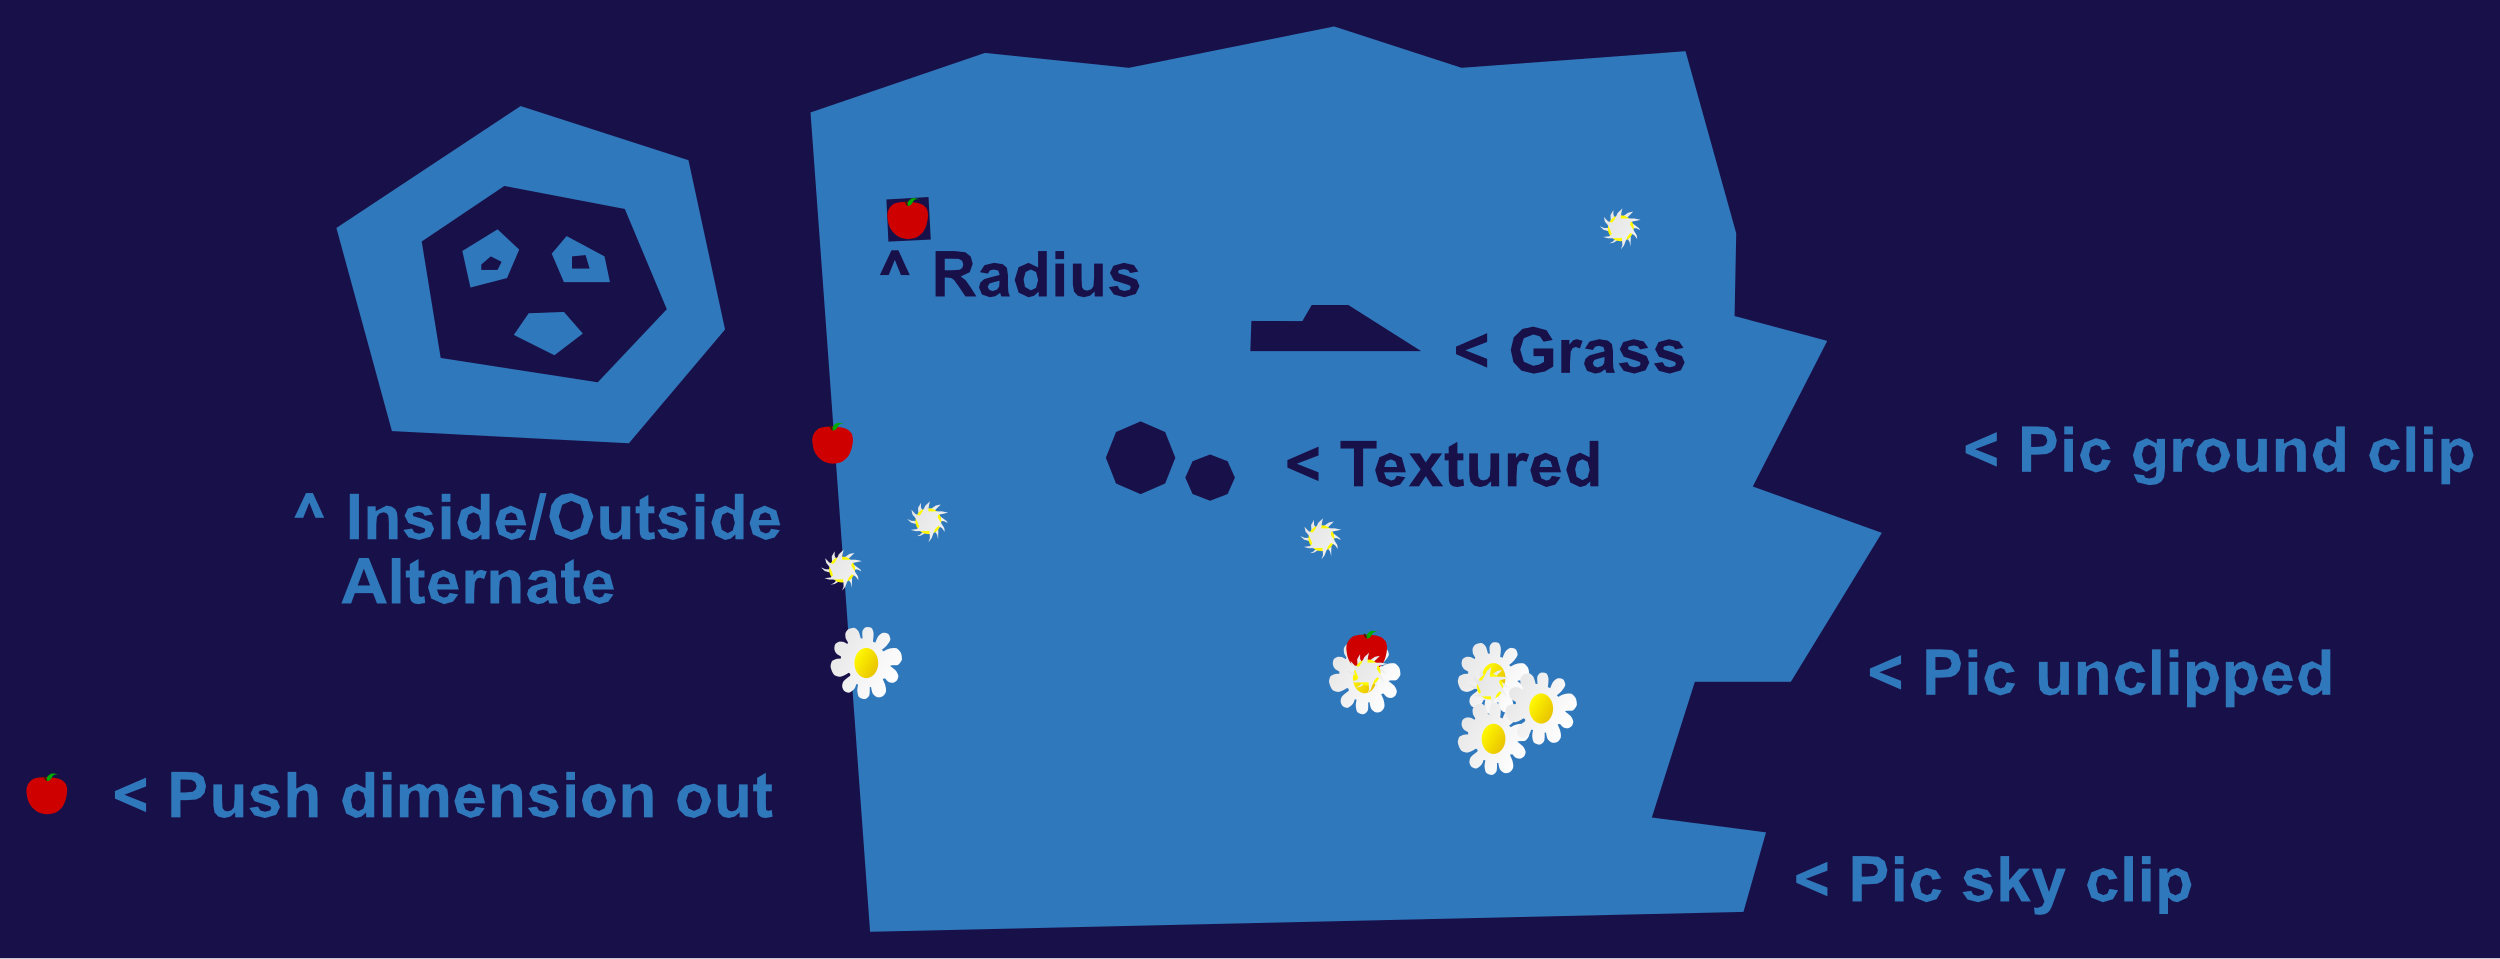
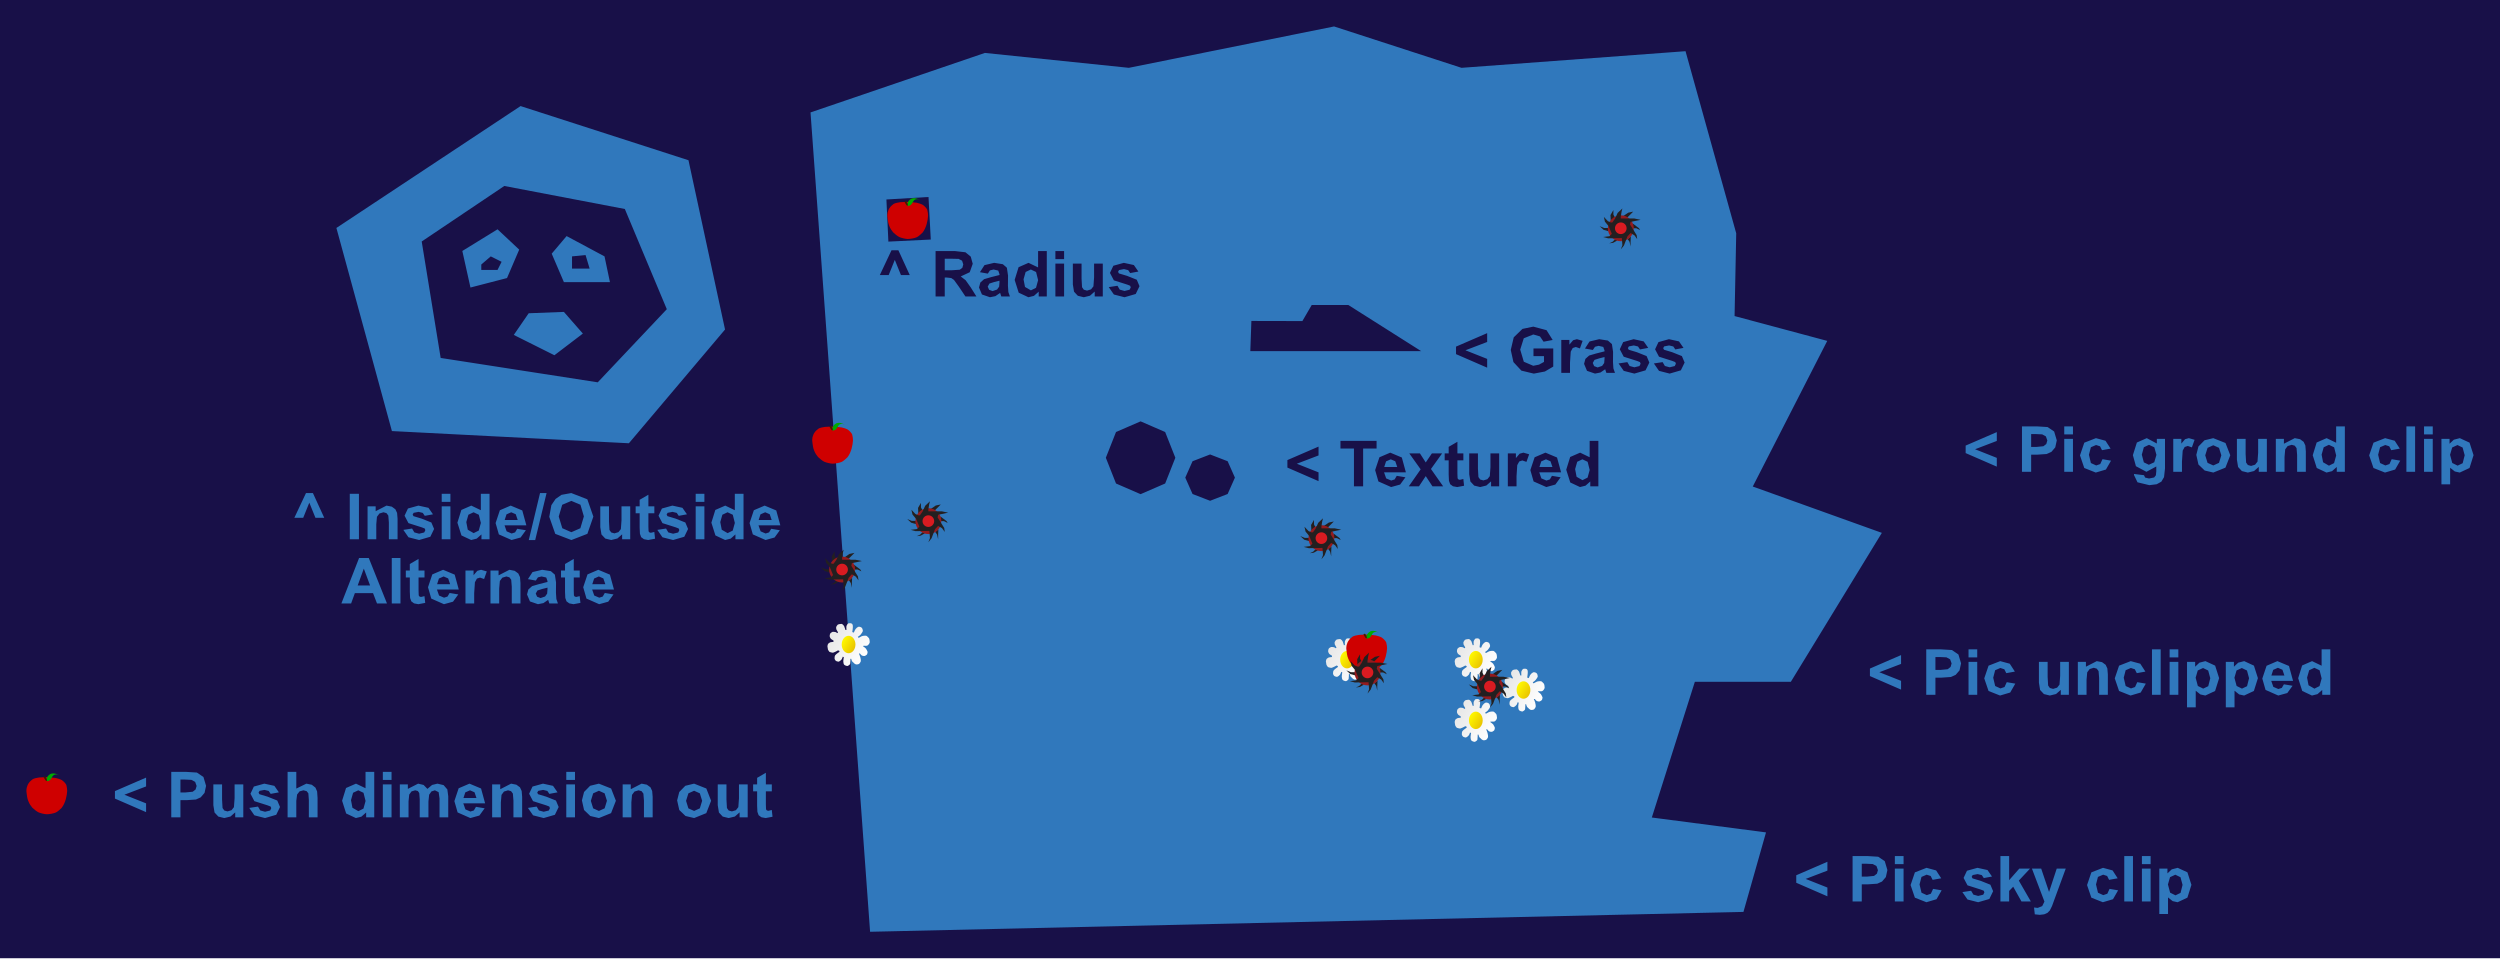
<svg xmlns="http://www.w3.org/2000/svg" xmlns:xlink="http://www.w3.org/1999/xlink" viewBox="0 0 945.219 362.292">
  <defs>
    <g id="killer">
      <style type="text/css">
        	.st0{fill:#231F20;}
        	.st1{fill:#941A1D;}
        	.st2{fill:#D91B21;}
        </style>
      <polygon id="polygon3339" class="st0" points="12.7,1.2 10.8,1.6 8.9,2.9 10.4,3.5 " />
      <polygon id="polygon3341" class="st0" points="15.3,8.2 13.9,7.5 12.7,7.5 12.5,5.7 14.9,7.5 " />
      <polygon id="polygon3343" class="st0" points="11.7,14.4 11.3,12.6 10.6,11.6 11.8,10.6 11.7,12.7 " />
      <polygon id="polygon3345" class="st0" points="3.6,13.2 4.9,12.6 5.8,11.7 6.7,12.1 5.1,13 " />
      <polygon id="polygon3347" class="st0" points="1.7,7.4 0,6.7 1.5,8.1 3.3,8.6 3.3,7.4 " />
      <polygon id="polygon3349" class="st0" points="5.2,0.6 5.2,2.3 5.8,3.5 4.2,4.6 4.1,2.5 " />
      <circle id="circle3351" class="st1" cx="8" cy="7.5" r="4.9" />
      <polygon id="polygon3353" class="st0" points="14.2,11.6 13.2,10.2 11.7,9.3 10.5,10.6 9.2,14 8,15.5 8.6,13.9 8.4,11.2 3.2,11.3          1.3,10.8 3.7,10.5 4.6,9.6 3.4,6.7 2,5 1.6,3.2 3.1,4.8 4.2,5.3 4.8,5.3 5.8,3.9 6.8,1.7 8.6,0 8.3,1.2 8,3.1 8,3.8 13.1,3.8          15.5,4.3 11.7,5.1 11.5,6.1 14,10.1 " />
      <circle id="circle3355" class="st2" cx="8" cy="7.5" r="2.2" />
    </g>
    <g id="apple">
      <style type="text/css">
        	.main{fill:#CF0000;}
        	.leaf{fill:#00AA00;}
        	.stem{fill:#3F1D00;}
        </style>
      <path class="main" d="M15.4,6.6c0-0.5-0.1-1.5-0.3-2.2c-0.2-0.6-1.1-1.5-1.7-1.9c-0.5-0.3-1.7-0.7-2.3-0.8C10.2,1.6,8.8,1.4,8,1.4             c-0.7,0-2.5,0-3.2,0.1c-0.6,0.1-2,0.3-2.5,0.7c-0.4,0.3-1.2,1-1.4,1.4C0.6,3.9,0.2,4.9,0.1,5.4c-0.2,1.1-0.1,1.7,0,2.3             c0.1,0.7,0.2,1.8,0.6,2.7c0.4,1.1,1,1.9,1.5,2.5c0.5,0.5,1.7,1.5,2.4,1.8c0.7,0.3,2.3,0.7,3.1,0.7c0.9,0,2.7-0.3,3.5-0.7             c0.6-0.3,1.6-1.2,2.1-1.7C14.8,11.1,15.3,8.3,15.4,6.6z" />
      <path class="leaf" d="M12.3,0.7c-0.2-0.1-0.8-0.5-1.5-0.3c-0.1,0-0.3,0.1-0.5,0.2C9.9,0.9,9.8,1.1,9.5,1.7C9.2,2.1,9.1,2.3,8.9,2.5             C8.5,2.8,7.8,3,7.6,2.8C7.3,2.5,7.7,1.6,8,1.1c0.2-0.3,0.6-0.7,1.2-1C10.7-0.4,12.2,0.6,12.3,0.7z" />
      <path class="stem" d="M7.4,2.8C7.1,2.5,6.5,1.4,6.5,1.4c0-0.1,0-0.2,0.1-0.2l0.2-0.1c0.2-0.1,0.4,0,0.4,0.1c0,0,0.6,1,0.6,1.4             c0,0-0.1,0.1-0.2,0.2C7.6,2.8,7.4,2.8,7.4,2.8z" />
    </g>
    <g id="flower">
      <style type="text/css">
-     	.st0{fill:url(#XMLID_8_);}
-     	.st1{fill:url(#XMLID_9_);}
-     	.st2{display:none;}
+     	.petals{fill:url(#gradientpetals);}
+     	.middle{fill:url(#gradientmiddle);}
    </style>
-       <linearGradient id="XMLID_8_" gradientUnits="userSpaceOnUse" x1="26.396" y1="21.563" x2="3.022" y2="8.068">
+       <linearGradient id="gradientpetals" gradientUnits="userSpaceOnUse" x1="14.81" y1="11.872" x2="1.102" y2="3.958">
        <stop offset="0" style="stop-color:#FFFFFF" />
        <stop offset="1" style="stop-color:#E7E7E7" />
      </linearGradient>
-       <path id="XMLID_5_" class="st0" d="M17.2,6.9l0.9,0.4c0,0,0.7-1.9,1.1-2.4c0.3-0.4,1.2-1.2,1.7-1.3C21.5,3.4,22.6,3.7,23,4   c0.4,0.3,0.8,1.5,0.8,2c0,0.7-1,1.9-1.4,2.4c-0.4,0.5-1.8,1.6-1.8,1.6l0.6,0.6c0,0,1.3-0.8,1.8-0.9c0.7-0.3,2.3-0.5,3.1-0.3   c0.5,0.2,1.3,1.1,1.6,1.6c0.3,0.5,0.5,1.9,0.5,2.5c-0.1,0.7-0.9,1.8-1.5,2.2c-0.6,0.3-1.9,0-2.6,0.2c-0.1,0-0.4,0.2-0.4,0.2   s1.6,1.2,2.1,1.7c0.4,0.4,0.9,1.5,1,2c0.1,0.4-0.2,1.2-0.4,1.6c-0.2,0.4-0.9,0.8-1.3,1c-0.5,0.2-1.5,0-1.9-0.2   c-0.5-0.2-1.4-1.4-1.4-1.4L20.9,21c0,0,0.7,1.6,0.9,2.1c0.2,0.7,0.5,2,0.3,2.8c-0.1,0.5-0.7,1.3-1.1,1.6c-0.5,0.4-1.6,0.6-2.2,0.4   c-0.5-0.1-1.4-0.9-1.7-1.4c-0.3-0.5-0.6-2.4-0.6-2.4H16c0,0,0.1,2.5-0.2,3.2c-0.2,0.5-1,1.2-1.5,1.3c-0.6,0.2-1.9-0.3-2.3-0.7   c-0.5-0.4-0.6-1.7-0.7-2.3c-0.1-0.6,0.3-2.5,0.3-2.5L10.9,23c0,0-0.3,1.2-0.7,1.7c-0.4,0.5-1.4,1.4-2,1.5c-0.5,0.1-1.5-0.3-1.9-0.7   c-0.3-0.3-0.6-1-0.7-1.4c-0.1-0.6,0.1-1.7,0.5-2.2c0.4-0.6,2.5-2.1,2.5-2.1s0.1-0.5,0-0.7C8.5,18.9,8,18.7,8,18.7s-1,0.7-1.5,0.9   c-0.4,0.2-1.4,0.6-1.8,0.6c-0.5,0-1.6-0.3-2-0.6c-0.4-0.3-0.8-1-1-1.5c-0.2-0.5-0.6-1.6-0.5-2.2c0.1-0.4,0.3-1.5,0.7-1.8   C2.2,14,3,13.5,3.6,13.4c0.2,0,1.5-0.1,1.5-0.1l0-0.8c0,0-1-0.6-1.4-0.8c-0.4-0.3-0.9-1.1-1-1.6C2.5,9.4,2.7,8.2,3,7.8   c0.3-0.4,1.4-0.9,1.5-0.9c0.1,0,1.4,0,1.8,0.2c0.3,0.1,1.2,0.7,1.2,0.7l0.3-0.5c0,0-0.7-1.2-0.9-1.6C6.8,5.2,6.7,4.2,6.8,3.8   c0.1-0.5,0.6-1.2,1-1.5c0.4-0.3,1.9-0.7,2.4-0.6c0.5,0.1,1.3,0.9,1.6,1.4c0.3,0.6,0.8,2.6,0.8,2.6l0.7,0c0,0-0.2-1.9-0.1-2.6   c0.1-0.5,0.7-1.4,1.2-1.6c0.5-0.2,1.8-0.1,2.2,0.2c0.4,0.3,0.6,0.9,0.7,1.3C17.7,3.9,17.2,6.9,17.2,6.9z" />
-       <g id="Layer_3">
- 	</g>
-       <linearGradient id="XMLID_9_" gradientUnits="userSpaceOnUse" x1="18.889" y1="17.46" x2="10.597" y2="12.672">
+       <path id="petals" class="petals" d="M9.4,3.3L10,3.5c0,0,0.4-1.1,0.7-1.4c0.2-0.3,0.7-0.7,1-0.8c0.3-0.1,1,0.1,1.2,0.3   c0.3,0.2,0.5,0.9,0.5,1.2c0,0.4-0.6,1.1-0.8,1.4c-0.2,0.3-1.1,0.9-1.1,0.9l0.3,0.4c0,0,0.8-0.4,1.1-0.6c0.4-0.2,1.4-0.3,1.8-0.2   c0.3,0.1,0.8,0.7,1,0.9c0.2,0.3,0.3,1.1,0.3,1.5c0,0.4-0.5,1.1-0.9,1.3c-0.3,0.2-1.1,0-1.5,0.1c-0.1,0-0.2,0.1-0.2,0.1s1,0.7,1.2,1   c0.2,0.3,0.5,0.9,0.6,1.2c0,0.2-0.1,0.7-0.2,0.9c-0.1,0.2-0.6,0.5-0.8,0.6c-0.3,0.1-0.9,0-1.1-0.1c-0.3-0.1-0.8-0.8-0.8-0.8l-0.4,0   c0,0,0.4,0.9,0.5,1.3c0.1,0.4,0.3,1.2,0.2,1.7c-0.1,0.3-0.4,0.7-0.6,0.9c-0.3,0.2-0.9,0.3-1.3,0.2c-0.3-0.1-0.8-0.5-1-0.8   C9.2,14.5,9,13.4,9,13.4H8.7c0,0,0,1.5-0.1,1.9C8.5,15.6,8,16,7.7,16.1c-0.3,0.1-1.1-0.2-1.3-0.4c-0.3-0.2-0.4-1-0.4-1.4   c0-0.4,0.2-1.5,0.2-1.5l-0.4-0.2c0,0-0.2,0.7-0.4,1c-0.2,0.3-0.8,0.8-1.2,0.9c-0.3,0-0.9-0.2-1.1-0.4c-0.2-0.2-0.4-0.6-0.4-0.8   c0-0.3,0-1,0.3-1.3c0.3-0.4,1.5-1.2,1.5-1.2s0.1-0.3,0-0.4C4.3,10.3,4,10.2,4,10.2s-0.6,0.4-0.9,0.5c-0.3,0.1-0.8,0.4-1.1,0.4   c-0.3,0-0.9-0.2-1.2-0.3c-0.2-0.2-0.5-0.6-0.6-0.9C0.2,9.6,0,9,0,8.6c0-0.2,0.2-0.9,0.4-1c0.2-0.2,0.7-0.5,1-0.5   C1.6,7.1,2.3,7,2.3,7l0-0.5c0,0-0.6-0.4-0.8-0.5C1.2,5.8,1,5.4,0.9,5.1c-0.1-0.3,0-1,0.2-1.3C1.3,3.5,2,3.2,2,3.2s0.8,0,1.1,0.1   c0.2,0.1,0.7,0.4,0.7,0.4l0.2-0.3c0,0-0.4-0.7-0.5-0.9C3.3,2.3,3.3,1.7,3.3,1.4c0.1-0.3,0.4-0.7,0.6-0.9C4.2,0.3,5,0.2,5.4,0.2   C5.7,0.3,6.1,0.7,6.3,1c0.2,0.4,0.5,1.5,0.5,1.5l0.4,0c0,0-0.1-1.1,0-1.5c0.1-0.3,0.4-0.8,0.7-1c0.3-0.1,1-0.1,1.3,0.1   c0.2,0.1,0.4,0.5,0.4,0.8C9.7,1.5,9.4,3.3,9.4,3.3z" />
+       <linearGradient id="gradientmiddle" gradientUnits="userSpaceOnUse" x1="10.408" y1="9.466" x2="5.545" y2="6.658">
        <stop offset="0" style="stop-color:#E9C300" />
        <stop offset="1" style="stop-color:#FFF900" />
      </linearGradient>
-       <ellipse id="XMLID_1_" class="st1" cx="14.7" cy="15" rx="4.5" ry="5.7" />
+       <ellipse id="middle" class="middle" cx="8" cy="8" rx="2.6" ry="3.3" />
    </g>
  </defs>
  <rect width="100%" height="100%" style="fill: #181048;" />
  <path fill-rule="evenodd" fill="#3078bc" d="M659.175 344.784 L328.97 352.292 L306.444 42.509 L372.371 20.011 L426.808 25.643 L504.396 10 L552.576 25.643 L637.275 19.357 L656.444 88.214 L655.819 119.499 L690.858 128.885 L662.701 183.948 L711.507 201.468 L677.093 257.782 L640.801 257.782 L624.533 309.09 L667.707 314.721 M464.159 174.388 L457.523 171.822 L450.886 174.388 L448.137 180.582 L450.886 186.776 L457.523 189.342 L464.159 186.776 L466.908 180.582 M440.534 163.34 L431.243 159.308 L421.951 163.34 L418.103 173.073 L421.951 182.807 L431.243 186.839 L440.534 182.807 L444.383 173.073 M260.27 299.954 L259.391 302.79 L260.27 305.626 L262.438 306.61 L264.6 305.626 L265.473 302.766 L264.6 299.954 L262.438 298.97 M224.27 299.954 L223.391 302.79 L224.27 305.626 L226.438 306.61 L228.6 305.626 L229.473 302.766 L228.6 299.954 L226.438 298.97 M175.918 299.591 L175.226 301.723 L180.148 301.723 L179.41 299.55 L177.699 298.805 M133.498 299.737 L132.707 302.52 L133.257 305.403 L135.484 306.692 L137.418 305.725 L138.214 302.837 L137.441 299.749 L135.46 298.805 M274.664 296.567 L274.664 302.286 L274.846 305.503 L275.508 306.44 L276.727 306.786 L278.238 306.323 L279.153 305.175 L279.399 301.817 L279.399 296.567 L282.692 296.567 L282.692 309.013 L279.633 309.013 L279.633 307.149 L277.846 308.72 L275.508 309.294 L273.258 308.743 L271.817 307.196 L271.371 304.442 L271.371 296.567 M217.399 296.567 L217.399 309.013 L214.106 309.013 L214.106 296.567 M148.039 296.567 L148.039 309.013 L144.746 309.013 L144.746 296.567 M83.96 296.567 L83.96 302.286 L84.142 305.503 L84.804 306.44 L86.023 306.786 L87.534 306.323 L88.449 305.175 L88.695 301.817 L88.695 296.567 L91.988 296.567 L91.988 309.013 L88.929 309.013 L88.929 307.149 L87.142 308.72 L84.804 309.294 L82.554 308.743 L81.113 307.196 L80.667 304.442 L80.667 296.567 M267.055 298.12 L268.86 302.755 L267.037 307.436 L262.449 309.294 L259.186 308.52 L256.824 306.253 L256.016 302.614 L256.824 299.438 L259.115 297.095 L262.426 296.286 M244.57 296.679 L245.936 297.68 L246.58 299.063 L246.762 301.278 L246.762 309.013 L243.469 309.013 L243.469 302.661 L243.258 300.054 L242.572 299.134 L241.43 298.805 L239.895 299.274 L238.963 300.516 L238.711 303.376 L238.711 309.013 L235.418 309.013 L235.418 296.567 L238.477 296.567 L238.477 298.395 L242.578 296.286 M231.055 298.12 L232.86 302.755 L231.037 307.436 L226.449 309.294 L223.186 308.52 L220.824 306.253 L220.016 302.614 L220.824 299.438 L223.115 297.095 L226.426 296.286 M209.094 297.118 L210.805 299.579 L207.699 300.153 L206.943 299.04 L205.355 298.653 L203.492 299.016 L203.117 299.684 L203.445 300.282 L206.521 301.208 L210.195 302.673 L211.226 305.122 L209.797 308.063 L205.566 309.294 L201.541 308.263 L199.601 305.462 L202.906 304.958 L203.762 306.417 L205.566 306.915 L207.488 306.446 L207.922 305.567 L207.687 304.946 L206.586 304.513 L201.535 302.907 L200.058 300.106 L201.336 297.388 L205.297 296.286 M195.227 296.679 L196.592 297.68 L197.236 299.063 L197.418 301.278 L197.418 309.013 L194.125 309.013 L194.125 302.661 L193.914 300.054 L193.228 299.134 L192.086 298.805 L190.551 299.274 L189.619 300.516 L189.367 303.376 L189.367 309.013 L186.074 309.013 L186.074 296.567 L189.133 296.567 L189.133 298.395 L193.234 296.286 M181.883 298.12 L183.418 303.739 L175.168 303.739 L175.965 306.018 L177.863 306.833 L179.164 306.411 L179.961 305.052 L183.242 305.602 L181.244 308.35 L177.828 309.294 L173.023 307.173 L171.793 302.884 L173.41 298.038 L177.5 296.286 M160.16 296.778 L161.601 298.266 L163.371 296.778 L165.398 296.286 L167.718 296.843 L169.136 298.477 L169.476 301.055 L169.476 309.013 L166.183 309.013 L166.183 301.899 L165.843 299.509 L164.437 298.805 L163.136 299.227 L162.257 300.464 L161.988 303.036 L161.988 309.013 L158.695 309.013 L158.695 302.192 L158.519 299.848 L157.974 299.063 L156.972 298.805 L155.601 299.216 L154.728 300.399 L154.464 302.966 L154.464 309.013 L151.171 309.013 L151.171 296.567 L154.207 296.567 L154.207 298.266 L158.086 296.286 M103.734 297.118 L105.445 299.579 L102.339 300.153 L101.583 299.04 L99.995 298.653 L98.132 299.016 L97.757 299.684 L98.085 300.282 L101.161 301.208 L104.835 302.673 L105.866 305.122 L104.437 308.063 L100.206 309.294 L96.181 308.263 L94.241 305.462 L97.546 304.958 L98.402 306.417 L100.206 306.915 L102.128 306.446 L102.562 305.567 L102.327 304.946 L101.226 304.513 L96.175 302.907 L94.698 300.106 L95.976 297.388 L99.937 296.286 M68.222 299.614 L70.12 299.614 L72.862 299.345 L73.946 298.501 L74.339 297.165 L73.788 295.618 L72.394 294.856 L69.898 294.739 L68.222 294.739 M55.234 297.341 L47.019 300.481 L55.234 303.739 L55.234 307.055 L43.456 301.934 L43.456 299.098 L55.234 294.001 M289.563 296.567 L291.813 296.567 L291.813 299.192 L289.563 299.192 L289.563 304.208 L289.627 305.983 L289.92 306.399 L290.477 306.563 L291.801 306.247 L292.082 308.802 L289.481 309.294 L287.875 308.995 L286.826 308.221 L286.363 306.938 L286.258 304.618 L286.258 299.192 L284.746 299.192 L284.746 296.567 L286.258 296.567 L286.258 294.095 L289.563 292.173 M217.399 291.833 L217.399 294.88 L214.106 294.88 L214.106 291.833 M148.039 291.833 L148.039 294.88 L144.746 294.88 L144.746 291.833 M141.496 291.833 L141.496 309.013 L138.437 309.013 L138.437 307.184 L136.638 308.772 L134.546 309.294 L130.873 307.565 L129.343 302.743 L130.832 297.932 L134.593 296.286 L138.203 298.02 L138.203 291.833 M112.027 291.833 L112.027 298.149 L115.835 296.286 L117.886 296.708 L119.263 297.786 L119.896 299.239 L120.066 301.712 L120.066 309.013 L116.773 309.013 L116.773 302.438 L116.585 299.954 L115.923 299.116 L114.734 298.805 L113.269 299.204 L112.326 300.405 L112.027 302.778 L112.027 309.013 L108.734 309.013 L108.734 291.833 M70.319 291.833 L74.444 292.091 L76.917 293.772 L77.913 297.118 L77.339 299.778 L75.88 301.471 L74.081 302.286 L70.483 302.532 L68.222 302.532 L68.222 309.013 L64.753 309.013 L64.753 291.833 M204.994 222.683 L203.201 223.257 L202.556 224.417 L203.072 225.613 L204.384 226.117 L206.083 225.531 L206.869 224.441 L206.998 222.835 L206.998 222.179 M224.63 218.734 L223.939 220.867 L228.861 220.867 L228.123 218.693 L226.412 217.949 M165.95 218.734 L165.259 220.867 L170.181 220.867 L169.443 218.693 L167.732 217.949 M230.595 217.263 L232.13 222.882 L223.88 222.882 L224.677 225.162 L226.576 225.976 L227.877 225.554 L228.673 224.195 L231.955 224.746 L229.957 227.494 L226.541 228.437 L221.736 226.316 L220.505 222.027 L222.123 217.181 L226.212 215.429 M208.275 215.951 L209.792 217.275 L210.232 220.222 L210.197 224.066 L210.355 226.486 L210.947 228.156 L207.689 228.156 L207.373 227.183 L207.255 226.796 L205.451 228.027 L203.4 228.437 L200.371 227.394 L199.263 224.757 L199.767 222.876 L201.179 221.611 L203.798 220.843 L206.998 220.035 L206.998 219.706 L206.529 218.353 L204.759 217.949 L203.388 218.294 L202.591 219.507 L199.603 218.968 L201.337 216.296 L204.994 215.429 M194.595 215.822 L195.961 216.824 L196.605 218.206 L196.787 220.421 L196.787 228.156 L193.494 228.156 L193.494 221.804 L193.283 219.197 L192.597 218.277 L191.455 217.949 L189.919 218.417 L188.988 219.66 L188.736 222.519 L188.736 228.156 L185.443 228.156 L185.443 215.71 L188.502 215.71 L188.502 217.538 L192.603 215.429 M184.052 216.05 L183.033 218.921 L181.486 218.382 L180.314 218.763 L179.558 220.14 L179.283 224.312 L179.283 228.156 L175.99 228.156 L175.99 215.71 L179.048 215.71 L179.048 217.48 L180.46 215.828 L181.884 215.429 M171.915 217.263 L173.45 222.882 L165.2 222.882 L165.997 225.162 L167.896 225.976 L169.197 225.554 L169.993 224.195 L173.275 224.746 L171.277 227.494 L167.861 228.437 L163.056 226.316 L161.825 222.027 L163.443 217.181 L167.532 215.429 M135.236 221.359 L139.923 221.359 L137.556 214.984 M216.931 215.71 L219.181 215.71 L219.181 218.335 L216.931 218.335 L216.931 223.351 L216.996 225.126 L217.289 225.542 L217.845 225.706 L219.17 225.39 L219.451 227.945 L216.849 228.437 L215.244 228.138 L214.195 227.365 L213.732 226.081 L213.627 223.761 L213.627 218.335 L212.115 218.335 L212.115 215.71 L213.627 215.71 L213.627 213.238 L216.931 211.316 M158.251 215.71 L160.501 215.71 L160.501 218.335 L158.251 218.335 L158.251 223.351 L158.316 225.126 L158.609 225.542 L159.165 225.706 L160.49 225.39 L160.771 227.945 L158.169 228.437 L156.564 228.138 L155.515 227.365 L155.052 226.081 L154.947 223.761 L154.947 218.335 L153.435 218.335 L153.435 215.71 L154.947 215.71 L154.947 213.238 L158.251 211.316 M151.415 210.976 L151.415 228.156 L148.122 228.156 L148.122 210.976 M139.431 210.976 L146.31 228.156 L142.537 228.156 L141.037 224.253 L134.169 224.253 L132.751 228.156 L129.072 228.156 L135.763 210.976 M287.529 194.467 L286.838 196.6 L291.76 196.6 L291.021 194.426 L289.31 193.682 M273.117 194.614 L272.326 197.397 L272.877 200.28 L275.103 201.569 L277.037 200.602 L277.834 197.713 L277.06 194.625 L275.08 193.682 M191.505 194.467 L190.814 196.6 L195.736 196.6 L194.997 194.426 L193.286 193.682 M177.093 194.614 L176.302 197.397 L176.853 200.28 L179.079 201.569 L181.013 200.602 L181.81 197.713 L181.036 194.625 L179.056 193.682 M266.322 191.444 L266.322 203.889 L263.029 203.889 L263.029 191.444 M230.252 191.444 L230.252 197.162 L230.433 200.379 L231.095 201.317 L232.314 201.662 L233.826 201.2 L234.74 200.051 L234.986 196.694 L234.986 191.444 L238.279 191.444 L238.279 203.889 L235.22 203.889 L235.22 202.026 L233.433 203.596 L231.095 204.17 L228.845 203.619 L227.404 202.073 L226.959 199.319 L226.959 191.444 M170.298 191.444 L170.298 203.889 L167.005 203.889 L167.005 191.444 M293.494 192.996 L295.029 198.616 L286.779 198.616 L287.576 200.895 L289.474 201.709 L290.775 201.287 L291.572 199.928 L294.853 200.479 L292.855 203.227 L289.439 204.17 L284.635 202.049 L283.404 197.76 L285.021 192.914 L289.111 191.162 M258.017 191.994 L259.728 194.455 L256.623 195.03 L255.867 193.916 L254.279 193.53 L252.415 193.893 L252.04 194.561 L252.369 195.159 L255.445 196.084 L259.119 197.549 L260.15 199.998 L258.72 202.94 L254.49 204.17 L250.464 203.139 L248.525 200.338 L251.83 199.834 L252.685 201.293 L254.49 201.791 L256.412 201.323 L256.845 200.444 L256.611 199.823 L255.509 199.389 L250.458 197.784 L248.982 194.983 L250.259 192.264 L254.22 191.162 M197.47 192.996 L199.005 198.616 L190.755 198.616 L191.552 200.895 L193.45 201.709 L194.751 201.287 L195.548 199.928 L198.829 200.479 L196.831 203.227 L193.415 204.17 L188.611 202.049 L187.38 197.76 L188.997 192.914 L193.087 191.162 M161.993 191.994 L163.704 194.455 L160.599 195.03 L159.843 193.916 L158.255 193.53 L156.392 193.893 L156.017 194.561 L156.345 195.159 L159.421 196.084 L163.095 197.549 L164.126 199.998 L162.696 202.94 L158.466 204.17 L154.44 203.139 L152.501 200.338 L155.806 199.834 L156.661 201.293 L158.466 201.791 L160.388 201.323 L160.821 200.444 L160.587 199.823 L159.485 199.389 L154.434 197.784 L152.958 194.983 L154.235 192.264 L158.196 191.162 M148.126 191.555 L149.491 192.557 L150.136 193.94 L150.317 196.155 L150.317 203.889 L147.024 203.889 L147.024 197.537 L146.813 194.93 L146.128 194.01 L144.985 193.682 L143.45 194.151 L142.519 195.393 L142.267 198.252 L142.267 203.889 L138.974 203.889 L138.974 191.444 L142.032 191.444 L142.032 193.272 L146.134 191.162 M212.564 190.852 L211.252 195.287 L212.599 199.711 L216.021 201.217 L219.425 199.723 L220.755 195.241 L219.461 190.834 L216.021 189.381 M245.15 191.444 L247.4 191.444 L247.4 194.069 L245.15 194.069 L245.15 199.084 L245.215 200.86 L245.507 201.276 L246.064 201.44 L247.388 201.123 L247.67 203.678 L245.068 204.17 L243.463 203.871 L242.414 203.098 L241.951 201.815 L241.845 199.494 L241.845 194.069 L240.334 194.069 L240.334 191.444 L241.845 191.444 L241.845 188.971 L245.15 187.049 M281.115 186.709 L281.115 203.889 L278.057 203.889 L278.057 202.061 L276.258 203.649 L274.166 204.17 L270.492 202.442 L268.963 197.619 L270.451 192.809 L274.213 191.162 L277.822 192.897 L277.822 186.709 M266.322 186.709 L266.322 189.756 L263.029 189.756 L263.029 186.709 M185.091 186.709 L185.091 203.889 L182.033 203.889 L182.033 202.061 L180.234 203.649 L178.142 204.17 L174.468 202.442 L172.939 197.619 L174.427 192.809 L178.189 191.162 L181.798 192.897 L181.798 186.709 M170.298 186.709 L170.298 189.756 L167.005 189.756 L167.005 186.709 M135.712 186.709 L135.712 203.889 L132.243 203.889 L132.243 186.709 M222.062 188.772 L224.341 195.323 L222.08 201.832 L216.033 204.182 L209.939 201.844 L207.677 195.405 L208.462 190.998 L210.062 188.643 L212.283 187.096 L215.986 186.416 M206.654 186.416 L202.353 204.182 L199.927 204.182 L204.181 186.416 M118.306 186.416 L122.595 195.78 L119.267 195.78 L116.946 190.049 L114.638 195.78 L111.286 195.78 L115.692 186.416 M196.817 40.104 L260.304 60.584 L274.128 124.583 L237.777 167.591 L148.178 162.983 L127.186 86.184 M190.673 70.312 L159.442 91.304 L166.61 135.335 L226.001 144.551 L252.112 116.903 L236.241 79.016 M188.113 86.696 L196.305 94.376 L191.697 105.127 L177.873 108.711 L174.801 94.888 M228.561 96.936 L230.609 106.663 L213.201 106.663 L208.593 95.912 L214.225 89.256 M213.201 117.927 L220.369 126.119 L209.617 134.311 L194.257 126.631 L199.889 118.439 M216.273 96.936 L216.273 101.543 L222.929 101.543 L221.393 96.424 M185.553 96.936 L181.969 100.008 L181.969 102.055 L188.113 102.055 L189.649 98.984 M834.648 169.327 L833.77 172.163 L834.648 174.999 L836.816 175.983 L838.979 174.999 L839.852 172.139 L838.979 169.327 L836.816 168.342 M927.133 169.192 L926.336 171.952 L927.168 175.051 L929.196 176.053 L931.106 175.133 L931.868 172.116 L931.082 169.21 L929.137 168.26 M878.564 169.11 L877.773 171.893 L878.324 174.776 L880.551 176.065 L882.484 175.098 L883.281 172.21 L882.508 169.122 L880.527 168.178 M810.561 169.098 L809.793 171.905 L810.561 174.805 L812.453 175.725 L814.492 174.782 L815.324 171.987 L814.527 169.116 L812.512 168.178 M919.793 165.94 L919.793 178.385 L916.5 178.385 L916.5 165.94 M849.043 165.94 L849.043 171.659 L849.225 174.876 L849.887 175.813 L851.105 176.159 L852.617 175.696 L853.531 174.547 L853.777 171.19 L853.777 165.94 L857.07 165.94 L857.07 178.385 L854.012 178.385 L854.012 176.522 L852.225 178.092 L849.887 178.667 L847.637 178.116 L846.195 176.569 L845.75 173.815 L845.75 165.94 M783.761 165.94 L783.761 178.385 L780.468 178.385 L780.468 165.94 M933.707 167.358 L935.219 172.092 L933.696 176.938 L930.004 178.667 L928.135 178.256 L926.371 176.85 L926.371 183.12 L923.079 183.12 L923.079 165.94 L926.149 165.94 L926.149 167.768 L927.766 166.245 L930.028 165.659 M905.408 166.637 L907.336 169.62 L904.09 170.206 L903.346 168.741 L901.84 168.249 L899.877 169.098 L899.144 171.94 L899.889 175.069 L901.887 175.983 L903.422 175.45 L904.266 173.616 L907.5 174.167 L905.566 177.53 L901.734 178.667 L897.381 176.944 L895.758 172.174 L897.387 167.376 L901.793 165.659 M869.613 166.051 L870.978 167.053 L871.623 168.436 L871.805 170.651 L871.805 178.385 L868.512 178.385 L868.512 172.034 L868.301 169.426 L867.615 168.506 L866.473 168.178 L864.937 168.647 L864.006 169.889 L863.754 172.749 L863.754 178.385 L860.461 178.385 L860.461 165.94 L863.519 165.94 L863.519 167.768 L867.621 165.659 M841.434 167.493 L843.238 172.128 L841.416 176.809 L836.828 178.667 L833.564 177.893 L831.203 175.626 L830.395 171.987 L831.203 168.811 L833.494 166.467 L836.805 165.659 M829.742 166.28 L828.723 169.151 L827.176 168.612 L826.004 168.993 L825.248 170.37 L824.973 174.542 L824.973 178.385 L821.68 178.385 L821.68 165.94 L824.738 165.94 L824.738 167.71 L826.15 166.057 L827.574 165.659 M815.477 167.686 L815.477 165.94 L818.559 165.94 L818.559 177.108 L818.195 180.401 L817.176 182.112 L815.424 183.085 L812.652 183.436 L808.164 182.352 L806.84 179.604 L806.852 179.206 L810.613 179.663 L811.047 180.565 L812.523 180.917 L814.457 180.53 L815.113 179.698 L815.266 178.186 L815.266 176.37 L811.539 178.385 L807.566 176.264 L806.418 172.092 L807.924 167.311 L811.668 165.659 M796.064 166.637 L797.992 169.62 L794.746 170.206 L794.002 168.741 L792.496 168.249 L790.533 169.098 L789.8 171.94 L790.545 175.069 L792.543 175.983 L794.078 175.45 L794.922 173.616 L798.156 174.167 L796.222 177.53 L792.39 178.667 L788.037 176.944 L786.414 172.174 L788.043 167.376 L792.449 165.659 M767.952 168.987 L769.851 168.987 L772.593 168.717 L773.677 167.874 L774.07 166.538 L773.519 164.991 L772.124 164.229 L769.628 164.112 L767.952 164.112 M754.964 166.713 L746.749 169.854 L754.964 173.112 L754.964 176.428 L743.187 171.307 L743.187 168.471 L754.964 163.374 M919.793 161.206 L919.793 164.253 L916.5 164.253 L916.5 161.206 M913.121 161.206 L913.121 178.385 L909.828 178.385 L909.828 161.206 M886.562 161.206 L886.562 178.385 L883.504 178.385 L883.504 176.557 L881.705 178.145 L879.613 178.667 L875.939 176.938 L874.41 172.116 L875.898 167.305 L879.66 165.659 L883.269 167.393 L883.269 161.206 M783.761 161.206 L783.761 164.253 L780.468 164.253 L780.468 161.206 M770.05 161.206 L774.175 161.463 L776.648 163.145 L777.644 166.491 L777.07 169.151 L775.611 170.844 L773.812 171.659 L770.214 171.905 L767.952 171.905 L767.952 178.385 L764.484 178.385 L764.484 161.206 M845.604 253.497 L844.808 256.257 L845.64 259.356 L847.667 260.358 L849.577 259.438 L850.339 256.421 L849.554 253.514 L847.608 252.565 M830.94 253.497 L830.144 256.257 L830.976 259.356 L833.003 260.358 L834.913 259.438 L835.675 256.421 L834.89 253.514 L832.944 252.565 M873.068 253.415 L872.276 256.198 L872.827 259.081 L875.054 260.37 L876.987 259.403 L877.784 256.514 L877.011 253.426 L875.03 252.483 M859.472 253.268 L858.78 255.401 L863.702 255.401 L862.964 253.227 L861.253 252.483 M823.6 250.245 L823.6 262.69 L820.308 262.69 L820.308 250.245 M774.186 250.245 L774.186 255.964 L774.368 259.18 L775.03 260.118 L776.249 260.464 L777.76 260.001 L778.674 258.852 L778.921 255.495 L778.921 250.245 L782.213 250.245 L782.213 262.69 L779.155 262.69 L779.155 260.827 L777.368 262.397 L775.03 262.971 L772.78 262.421 L771.338 260.874 L770.893 258.12 L770.893 250.245 M747.568 250.245 L747.568 262.69 L744.276 262.69 L744.276 250.245 M865.436 251.798 L866.972 257.417 L858.722 257.417 L859.518 259.696 L861.417 260.51 L862.718 260.089 L863.515 258.729 L866.796 259.28 L864.798 262.028 L861.382 262.971 L856.577 260.85 L855.347 256.561 L856.964 251.716 L861.054 249.964 M852.179 251.663 L853.69 256.397 L852.167 261.243 L848.476 262.971 L846.606 262.561 L844.843 261.155 L844.843 267.424 L841.55 267.424 L841.55 250.245 L844.62 250.245 L844.62 252.073 L846.237 250.549 L848.499 249.964 M837.515 251.663 L839.026 256.397 L837.503 261.243 L833.812 262.971 L831.942 262.561 L830.179 261.155 L830.179 267.424 L826.886 267.424 L826.886 250.245 L829.956 250.245 L829.956 252.073 L831.573 250.549 L833.835 249.964 M809.215 250.942 L811.143 253.924 L807.897 254.51 L807.153 253.046 L805.647 252.553 L803.684 253.403 L802.952 256.245 L803.696 259.374 L805.694 260.288 L807.229 259.755 L808.073 257.921 L811.307 258.471 L809.374 261.835 L805.541 262.971 L801.188 261.249 L799.565 256.479 L801.194 251.68 L805.6 249.964 M794.756 250.356 L796.122 251.358 L796.766 252.741 L796.948 254.956 L796.948 262.69 L793.655 262.69 L793.655 256.339 L793.444 253.731 L792.758 252.811 L791.616 252.483 L790.081 252.952 L789.149 254.194 L788.897 257.053 L788.897 262.69 L785.604 262.69 L785.604 250.245 L788.663 250.245 L788.663 252.073 L792.764 249.964 M759.871 250.942 L761.799 253.924 L758.553 254.51 L757.809 253.046 L756.303 252.553 L754.34 253.403 L753.608 256.245 L754.352 259.374 L756.35 260.288 L757.885 259.755 L758.729 257.921 L761.963 258.471 L760.03 261.835 L756.198 262.971 L751.844 261.249 L750.221 256.479 L751.85 251.68 L756.256 249.964 M731.76 253.292 L733.658 253.292 L736.4 253.022 L737.484 252.178 L737.877 250.842 L737.326 249.296 L735.932 248.534 L733.435 248.417 L731.76 248.417 M718.771 251.018 L710.557 254.159 L718.771 257.417 L718.771 260.733 L706.994 255.612 L706.994 252.776 L718.771 247.678 M881.066 245.51 L881.066 262.69 L878.007 262.69 L878.007 260.862 L876.208 262.45 L874.116 262.971 L870.443 261.243 L868.913 256.421 L870.401 251.61 L874.163 249.964 L877.773 251.698 L877.773 245.51 M823.6 245.51 L823.6 248.557 L820.308 248.557 L820.308 245.51 M816.928 245.51 L816.928 262.69 L813.636 262.69 L813.636 245.51 M747.568 245.51 L747.568 248.557 L744.276 248.557 L744.276 245.51 M733.857 245.51 L737.982 245.768 L740.455 247.45 L741.451 250.796 L740.877 253.456 L739.418 255.149 L737.619 255.964 L734.021 256.21 L731.76 256.21 L731.76 262.69 L728.291 262.69 L728.291 245.51 M820.464 331.647 L819.667 334.407 L820.499 337.507 L822.527 338.509 L824.437 337.589 L825.198 334.571 L824.413 331.665 L822.468 330.716 M813.124 328.395 L813.124 340.841 L809.831 340.841 L809.831 328.395 M771.744 328.395 L774.721 337.231 L777.627 328.395 L781.037 328.395 L776.643 340.372 L775.858 342.54 L775.032 344.204 L774.129 345.136 L772.875 345.692 L771.194 345.892 L769.33 345.692 L769.037 343.114 L770.432 343.267 L772.131 342.593 L772.975 340.876 L768.24 328.395 M719.716 328.395 L719.716 340.841 L716.423 340.841 L716.423 328.395 M827.038 329.813 L828.55 334.548 L827.027 339.393 L823.335 341.122 L821.466 340.712 L819.702 339.306 L819.702 345.575 L816.409 345.575 L816.409 328.395 L819.48 328.395 L819.48 330.224 L821.097 328.7 L823.359 328.114 M798.739 329.093 L800.667 332.075 L797.421 332.661 L796.676 331.196 L795.171 330.704 L793.208 331.554 L792.475 334.395 L793.219 337.524 L795.217 338.438 L796.753 337.905 L797.596 336.071 L800.831 336.622 L798.897 339.985 L795.065 341.122 L790.712 339.399 L789.089 334.63 L790.717 329.831 L795.124 328.114 M751.443 328.946 L753.154 331.407 L750.049 331.981 L749.293 330.868 L747.705 330.481 L745.842 330.845 L745.467 331.513 L745.795 332.11 L748.871 333.036 L752.545 334.501 L753.576 336.95 L752.146 339.892 L747.916 341.122 L743.89 340.091 L741.951 337.29 L745.256 336.786 L746.111 338.245 L747.916 338.743 L749.838 338.274 L750.271 337.395 L750.037 336.774 L748.935 336.341 L743.885 334.735 L742.408 331.934 L743.685 329.216 L747.646 328.114 M732.019 329.093 L733.947 332.075 L730.701 332.661 L729.956 331.196 L728.451 330.704 L726.488 331.554 L725.755 334.395 L726.499 337.524 L728.497 338.438 L730.033 337.905 L730.876 336.071 L734.111 336.622 L732.177 339.985 L728.345 341.122 L723.992 339.399 L722.369 334.63 L723.997 329.831 L728.404 328.114 M703.907 331.442 L705.806 331.442 L708.548 331.173 L709.632 330.329 L710.024 328.993 L709.474 327.446 L708.079 326.684 L705.583 326.567 L703.907 326.567 M690.919 329.169 L682.704 332.309 L690.919 335.567 L690.919 338.884 L679.142 333.763 L679.142 330.927 L690.919 325.829 M813.124 323.661 L813.124 326.708 L809.831 326.708 L809.831 323.661 M806.452 323.661 L806.452 340.841 L803.159 340.841 L803.159 323.661 M759.631 323.661 L759.631 332.778 L763.486 328.395 L767.541 328.395 L763.287 332.942 L767.846 340.841 L764.295 340.841 L761.166 335.251 L759.631 336.856 L759.631 340.841 L756.338 340.841 L756.338 323.661 M719.716 323.661 L719.716 326.708 L716.423 326.708 L716.423 323.661 M706.005 323.661 L710.13 323.919 L712.603 325.6 L713.599 328.946 L713.024 331.606 L711.565 333.3 L709.767 334.114 L706.169 334.36 L703.907 334.36 L703.907 340.841 L700.439 340.841 L700.439 323.661 M335.137 75.421 L335.887 91.35 L351.919 90.57 L351.058 74.476 M377.889 106.125 L377.889 106.781 L377.76 108.387 L376.975 109.476 L375.275 110.062 L373.963 109.558 L373.447 108.363 L374.092 107.203 L375.885 106.629 M389.744 101.894 L391.725 102.838 L392.498 105.926 L391.701 108.814 L389.768 109.781 L387.541 108.492 L386.99 105.609 L387.782 102.826 M405.631 99.656 L405.631 107.531 L406.076 110.285 L407.518 111.832 L409.768 112.383 L412.106 111.808 L413.893 110.238 L413.893 112.101 L416.951 112.101 L416.951 99.656 L413.659 99.656 L413.659 104.906 L413.412 108.264 L412.498 109.412 L410.987 109.875 L409.768 109.529 L409.106 108.592 L408.924 105.375 L408.924 99.656 M399.029 99.656 L399.029 112.101 L402.322 112.101 L402.322 99.656 M424.901 99.375 L420.94 100.476 L419.662 103.195 L421.139 105.996 L426.19 107.601 L427.291 108.035 L427.526 108.656 L427.092 109.535 L425.17 110.004 L423.365 109.506 L422.51 108.047 L419.205 108.551 L421.145 111.351 L425.17 112.383 L429.401 111.152 L430.83 108.211 L429.799 105.762 L426.125 104.297 L423.049 103.371 L422.721 102.773 L423.096 102.105 L424.959 101.742 L426.547 102.129 L427.303 103.242 L430.408 102.668 L428.698 100.207 M375.885 99.375 L372.229 100.242 L370.494 102.914 L373.482 103.453 L374.279 102.24 L375.65 101.894 L377.42 102.299 L377.889 103.652 L377.889 103.98 L374.689 104.789 L372.07 105.556 L370.658 106.822 L370.154 108.703 L371.262 111.34 L374.291 112.383 L376.342 111.972 L378.146 110.742 L378.264 111.129 L378.58 112.101 L381.838 112.101 L381.246 110.431 L381.088 108.012 L381.123 104.168 L380.684 101.221 L379.166 99.896 M357.197 97.828 L359.904 97.828 L362.436 97.887 L363.742 98.56 L364.205 99.961 L363.854 101.25 L362.881 101.976 L359.764 102.187 L357.197 102.187 M399.029 94.922 L399.029 97.969 L402.322 97.969 L402.322 94.922 M392.487 94.922 L392.487 101.109 L388.877 99.375 L385.115 101.021 L383.627 105.832 L385.157 110.654 L388.83 112.383 L390.922 111.861 L392.721 110.273 L392.721 112.101 L395.78 112.101 L395.78 94.922 M353.729 94.922 L353.729 112.101 L357.197 112.101 L357.197 104.93 L357.901 104.93 L359.647 105.123 L360.69 105.838 L362.518 108.363 L365.026 112.101 L369.174 112.101 L367.076 108.75 L365.102 105.961 L363.244 104.519 L366.643 102.931 L367.779 99.738 L367.029 97.031 L365.031 95.385 L361.029 94.922 M337.061 94.629 L332.654 103.992 L336.006 103.992 L338.315 98.262 L340.635 103.992 L343.963 103.992 L339.674 94.629 M537.329 132.757 L509.775 115.309 L495.951 115.309 L492.417 121.392 L473.134 121.348 L472.731 132.757 M598.288 173.66 L600.269 174.603 L601.042 177.691 L600.245 180.579 L598.312 181.546 L596.085 180.257 L595.534 177.374 L596.325 174.591 M584.511 173.66 L586.222 174.404 L586.96 176.577 L582.038 176.577 L582.729 174.445 M525.831 173.66 L527.542 174.404 L528.28 176.577 L523.358 176.577 L524.049 174.445 M555.495 171.421 L555.495 179.296 L555.94 182.05 L557.382 183.597 L559.632 184.148 L561.97 183.574 L563.757 182.003 L563.757 183.867 L566.815 183.867 L566.815 171.421 L563.522 171.421 L563.522 176.671 L563.276 180.029 L562.362 181.177 L560.851 181.64 L559.632 181.294 L558.97 180.357 L558.788 177.14 L558.788 171.421 M532.835 171.421 L537.136 177.456 L532.647 183.867 L536.503 183.867 L539.057 180.011 L541.589 183.867 L545.632 183.867 L541.026 177.316 L545.245 171.421 L541.378 171.421 L539.057 174.843 L536.854 171.421 M584.311 171.14 L580.222 172.892 L578.604 177.738 L579.835 182.027 L584.64 184.148 L588.056 183.204 L590.054 180.456 L586.772 179.906 L585.976 181.265 L584.675 181.687 L582.776 180.872 L581.979 178.593 L590.229 178.593 L588.694 172.974 M575.983 171.14 L574.559 171.538 L573.147 173.191 L573.147 171.421 L570.089 171.421 L570.089 183.867 L573.382 183.867 L573.382 180.023 L573.657 175.851 L574.413 174.474 L575.585 174.093 L577.132 174.632 L578.151 171.761 M525.631 171.14 L521.542 172.892 L519.924 177.738 L521.155 182.027 L525.96 184.148 L529.376 183.204 L531.374 180.456 L528.092 179.906 L527.296 181.265 L525.995 181.687 L524.096 180.872 L523.299 178.593 L531.549 178.593 L530.014 172.974 M498.525 168.855 L486.748 173.952 L486.748 176.788 L498.525 181.91 L498.525 178.593 L490.31 175.335 L498.525 172.195 M551.03 167.027 L547.726 168.949 L547.726 171.421 L546.214 171.421 L546.214 174.046 L547.726 174.046 L547.726 179.472 L547.831 181.792 L548.294 183.076 L549.343 183.849 L550.948 184.148 L553.55 183.656 L553.269 181.101 L551.944 181.417 L551.388 181.253 L551.095 180.837 L551.03 179.062 L551.03 174.046 L553.28 174.046 L553.28 171.421 L551.03 171.421 M601.03 166.687 L601.03 172.874 L597.421 171.14 L593.659 172.786 L592.171 177.597 L593.7 182.419 L597.374 184.148 L599.466 183.626 L601.265 182.038 L601.265 183.867 L604.323 183.867 L604.323 166.687 M506.814 166.687 L506.814 169.593 L511.912 169.593 L511.912 183.867 L515.381 183.867 L515.381 169.593 L520.467 169.593 L520.467 166.687 M606.65 134.991 L606.65 135.648 L606.521 137.253 L605.736 138.343 L604.037 138.929 L602.724 138.425 L602.209 137.23 L602.853 136.069 L604.646 135.495 M631.006 128.241 L627.045 129.343 L625.768 132.062 L627.244 134.862 L632.295 136.468 L633.397 136.902 L633.631 137.523 L633.197 138.402 L631.276 138.87 L629.471 138.372 L628.615 136.913 L625.311 137.417 L627.25 140.218 L631.276 141.249 L635.506 140.019 L636.936 137.077 L635.904 134.628 L632.231 133.163 L629.154 132.237 L628.826 131.64 L629.201 130.972 L631.065 130.609 L632.653 130.995 L633.408 132.109 L636.514 131.534 L634.803 129.073 M617.662 128.241 L613.701 129.343 L612.424 132.062 L613.9 134.862 L618.951 136.468 L620.053 136.902 L620.287 137.523 L619.853 138.402 L617.932 138.87 L616.127 138.372 L615.271 136.913 L611.967 137.417 L613.906 140.218 L617.932 141.249 L622.162 140.019 L623.592 137.077 L622.56 134.628 L618.887 133.163 L615.81 132.237 L615.482 131.64 L615.857 130.972 L617.721 130.609 L619.309 130.995 L620.064 132.109 L623.17 131.534 L621.459 129.073 M604.646 128.241 L600.99 129.109 L599.256 131.78 L602.244 132.319 L603.041 131.107 L604.412 130.761 L606.181 131.165 L606.65 132.519 L606.65 132.847 L603.451 133.655 L600.832 134.423 L599.42 135.689 L598.916 137.569 L600.023 140.206 L603.052 141.249 L605.103 140.839 L606.908 139.609 L607.025 139.995 L607.341 140.968 L610.599 140.968 L610.007 139.298 L609.849 136.878 L609.884 133.034 L609.445 130.087 L607.927 128.763 M596.201 128.241 L594.777 128.64 L593.365 130.292 L593.365 128.523 L590.306 128.523 L590.306 140.968 L593.599 140.968 L593.599 137.124 L593.875 132.952 L594.63 131.575 L595.802 131.194 L597.349 131.734 L598.369 128.862 M562.279 125.956 L550.502 131.054 L550.502 133.89 L562.279 139.011 L562.279 135.694 L554.064 132.437 L562.279 129.296 M579.732 123.495 L575.619 124.351 L572.326 127.55 L571.201 132.319 L572.208 136.896 L575.22 140.13 L579.919 141.261 L584.109 140.458 L587.267 138.601 L587.267 131.757 L579.791 131.757 L579.791 134.652 L583.763 134.652 L583.763 136.831 L581.882 137.868 L579.697 138.296 L576.134 136.767 L574.775 132.179 L576.117 127.902 L579.732 126.46 L582.234 127.193 L583.599 129.191 L587.044 128.546 L584.73 124.837 Z" />
  <use x="501.3" y="241.414" xlink:href="#flower" />
  <use x="335.496" y="74.957" xlink:href="#apple" />
  <use x="10" y="292.457" xlink:href="#apple" />
  <use x="343" y="189.529" xlink:href="#killer" />
  <use x="491.608" y="195.968" xlink:href="#killer" />
  <use x="604.803" y="78.808" xlink:href="#killer" />
  <use x="509.032" y="238.548" xlink:href="#apple" />
  <use x="509.032" y="246.74" xlink:href="#killer" />
  <use x="549.992" y="241.415" xlink:href="#flower" />
  <use x="549.992" y="264.353" xlink:href="#flower" />
  <use x="568.014" y="252.884" xlink:href="#flower" />
  <use x="555.316" y="252.065" xlink:href="#killer" />
  <use x="307.102" y="159.906" xlink:href="#apple" />
  <use x="310.379" y="207.829" xlink:href="#killer" />
  <use x="312.836" y="235.681" xlink:href="#flower" />
</svg>
